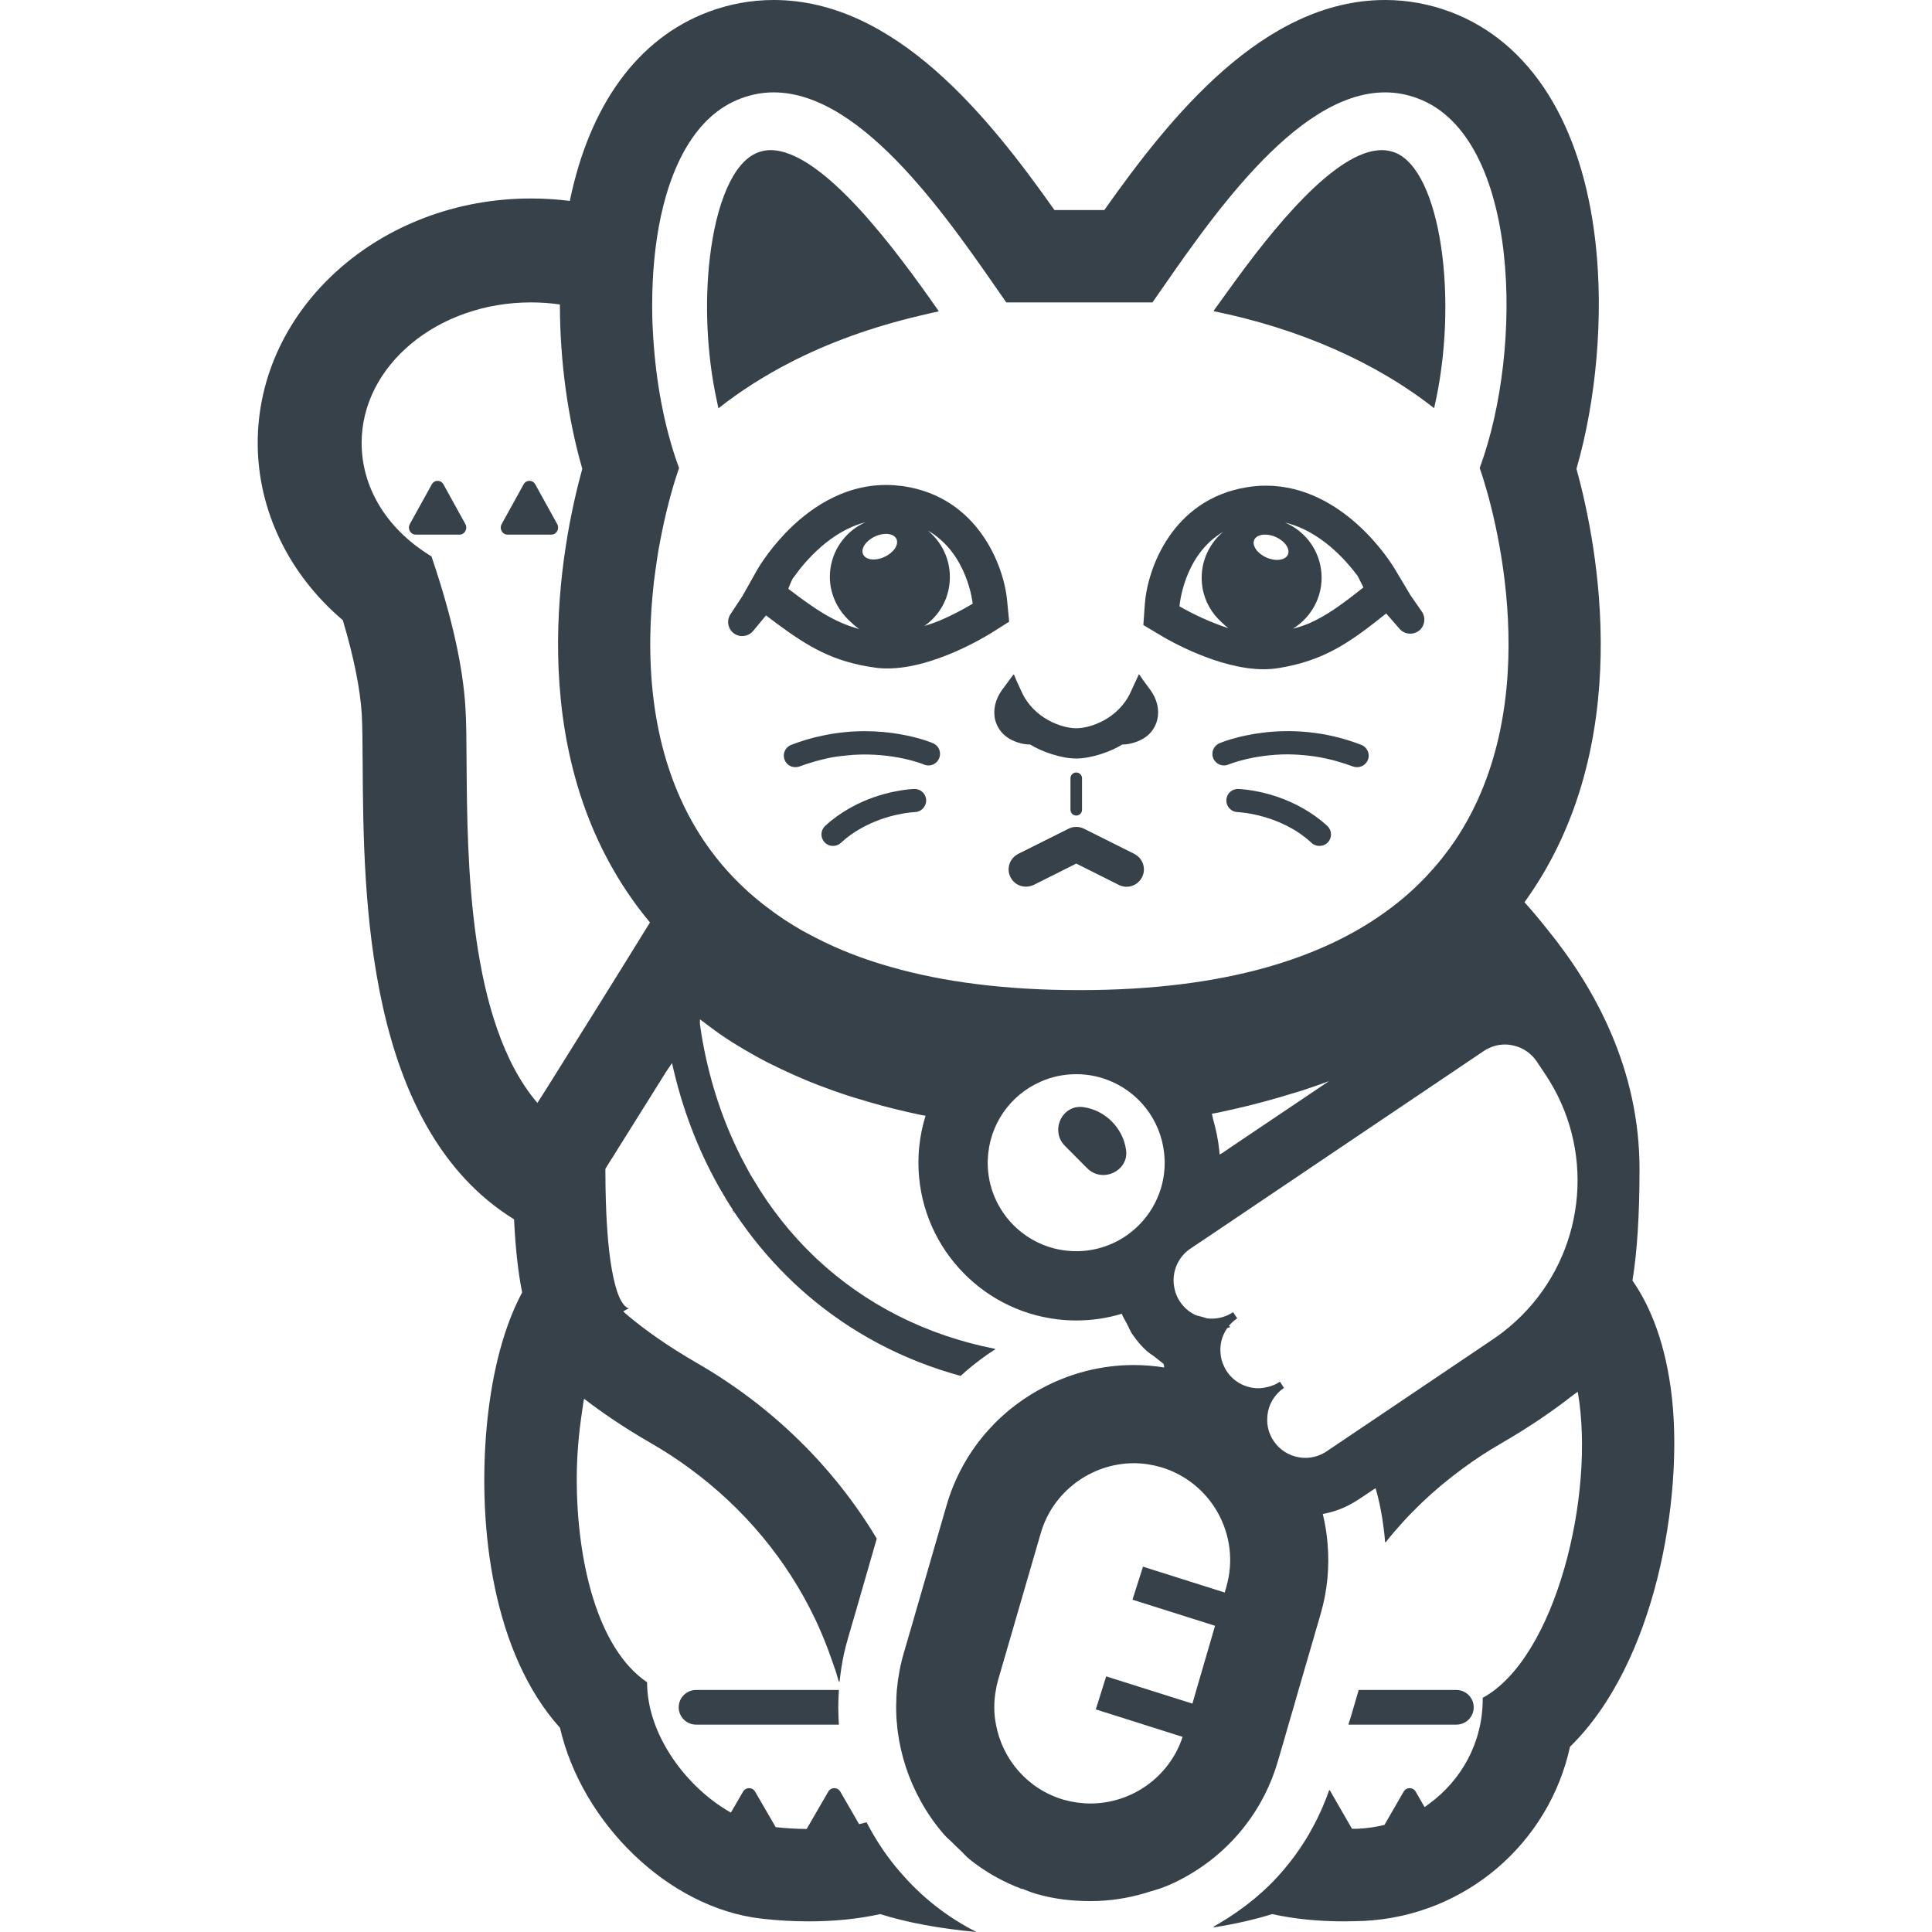
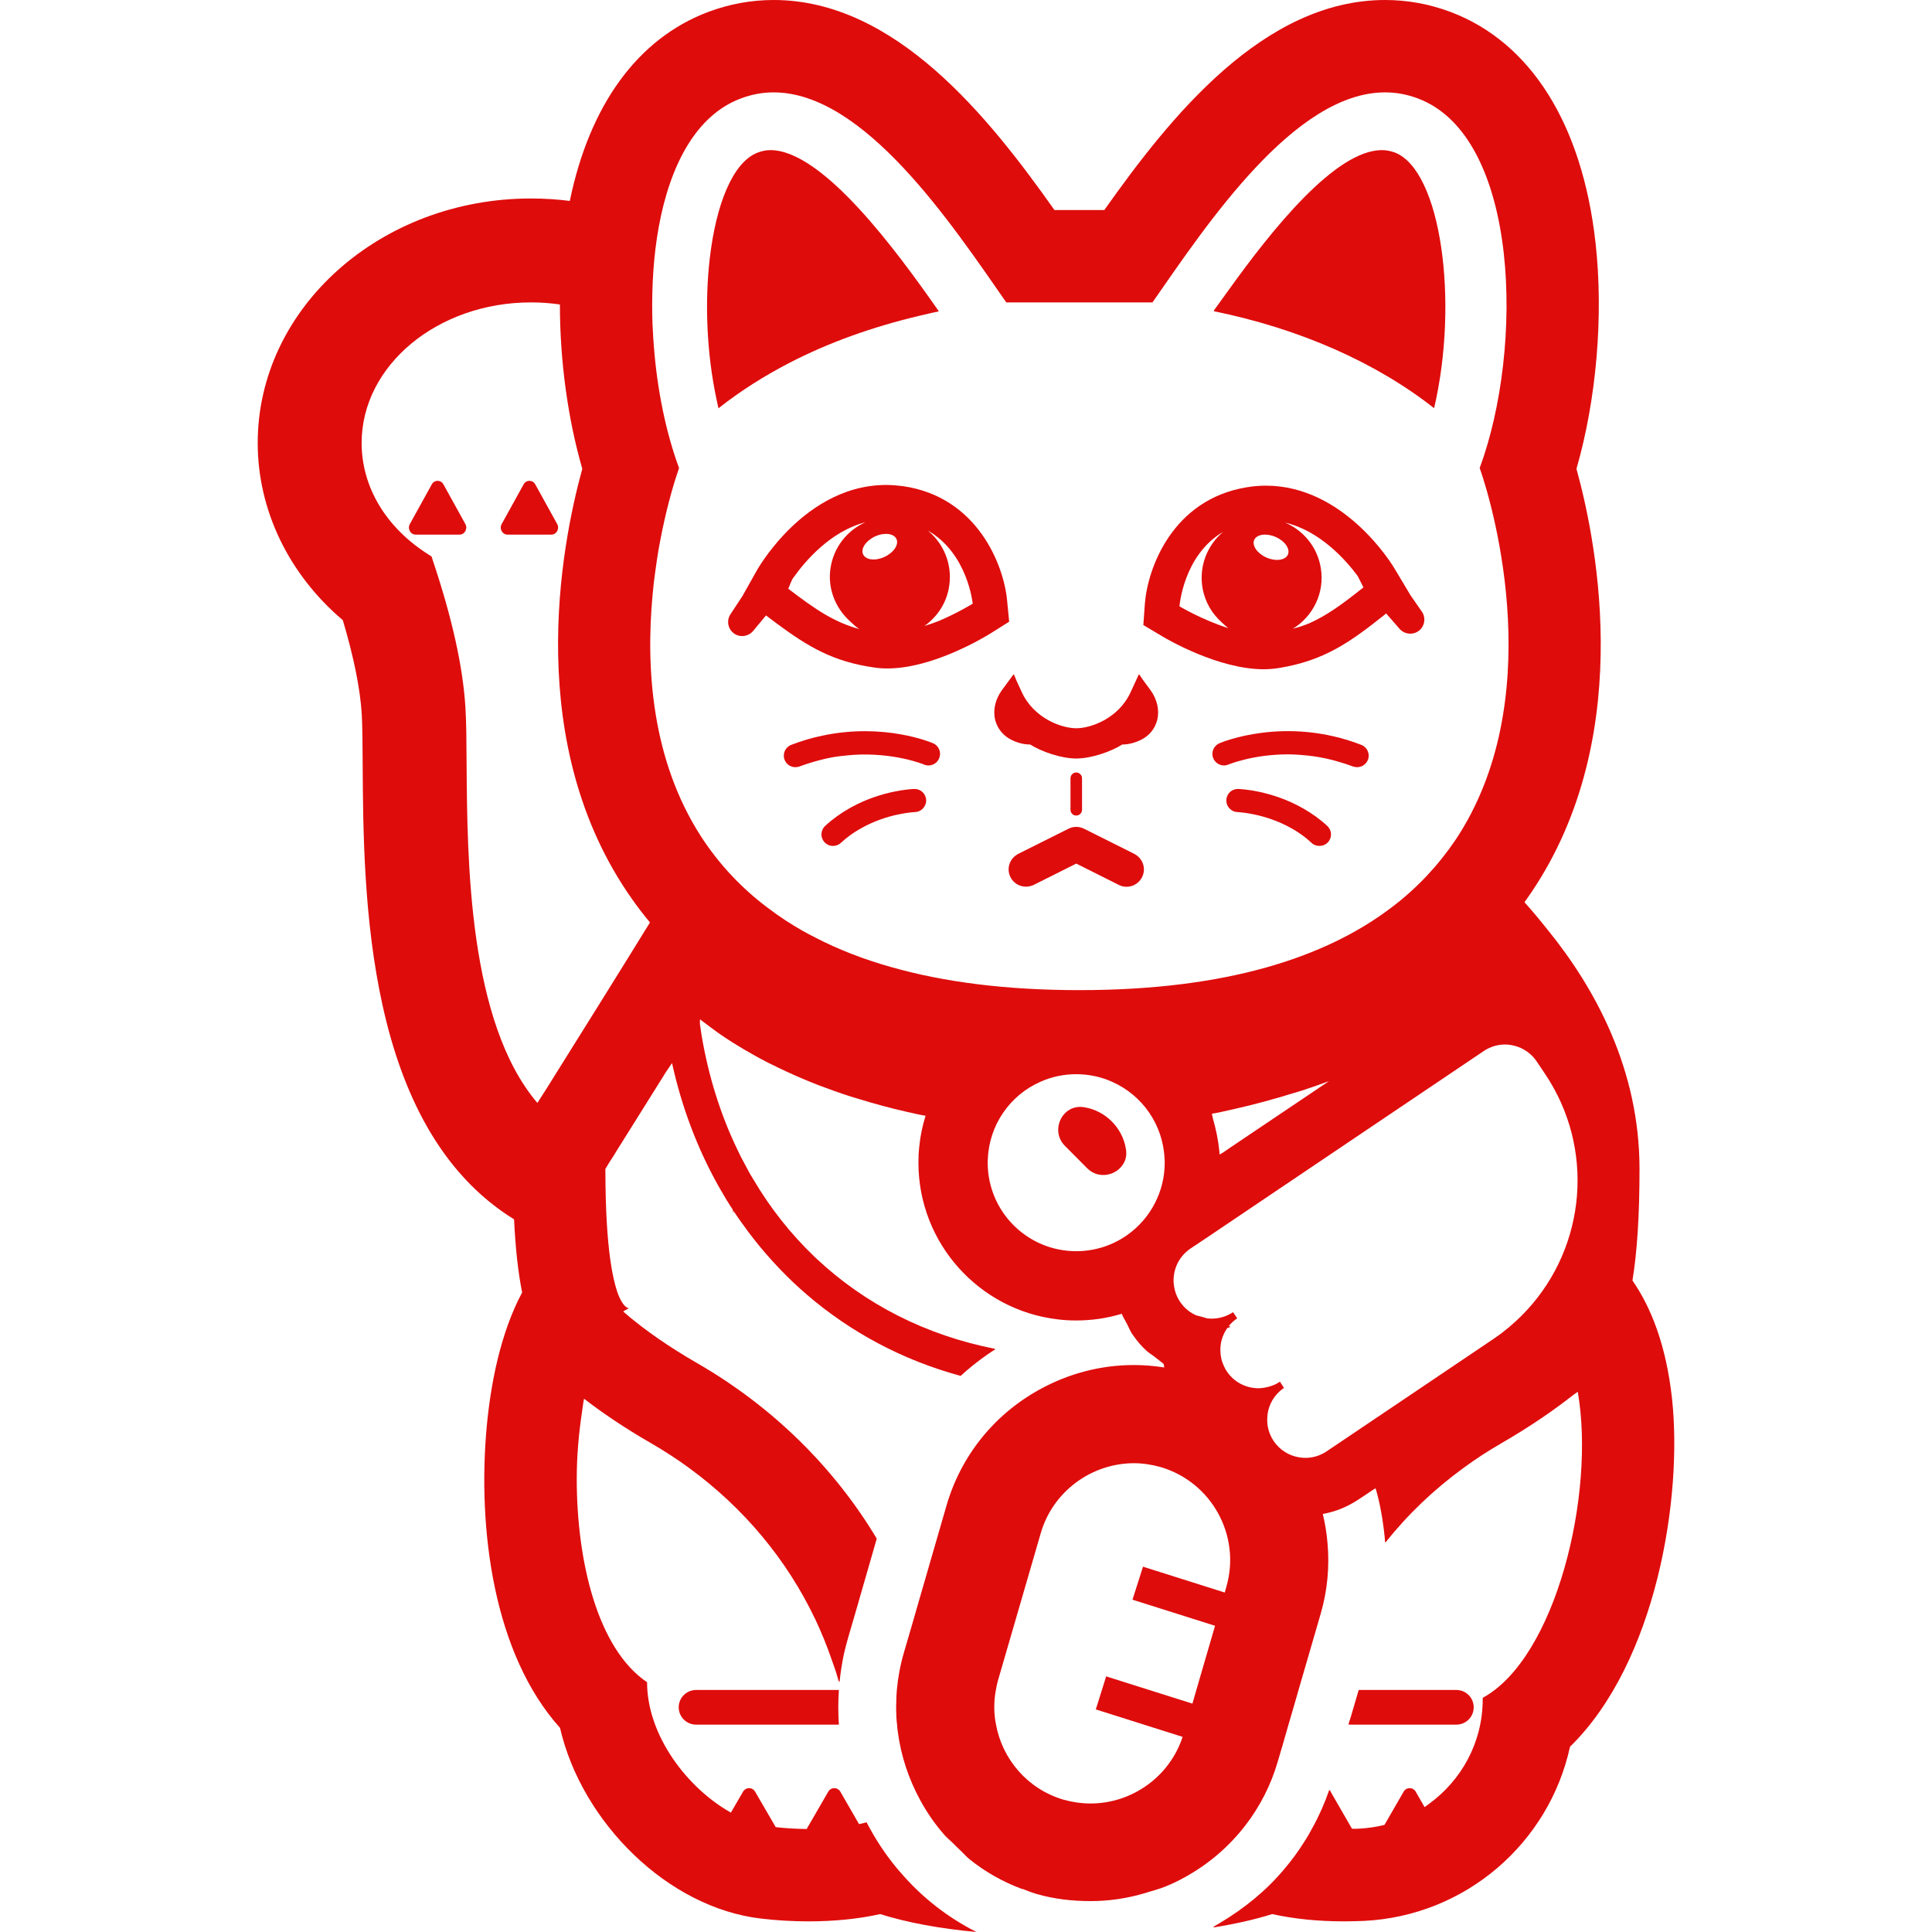
<svg xmlns="http://www.w3.org/2000/svg" version="1.1" id="_x31_0" x="0px" y="0px" viewBox="0 0 512 512" style="width: 256px; height: 256px; opacity: 1;" xml:space="preserve">
  <style type="text/css">
- 	.st0{fill:#374149;}
+ 	.st0{fill:#df0c0c;}
</style>
  <g>
    <path class="st0" d="M141.848,128.355c-0.683-1.242-2.398-1.242-3.082,0l-5.82,10.531c-0.688,1.238,0.171,2.79,1.538,2.79h11.645   c1.367,0,2.222-1.551,1.539-2.79L141.848,128.355z" />
    <path class="st0" d="M117.512,128.355c-0.684-1.242-2.398-1.242-3.082,0l-5.82,10.531c-0.688,1.238,0.171,2.79,1.538,2.79h11.641   c1.371,0,2.226-1.551,1.543-2.79L117.512,128.355z" />
    <path class="st0" d="M443.086,370.477c-1.562-14.016-5.538-24.024-10.465-31.122c1.254-7.71,1.867-17.382,1.867-29.59   c0-26.293-11.668-47.726-24.27-63.27c-2.094-2.637-4.183-5.145-6.222-7.402c0.164-0.218,0.344-0.449,0.504-0.687   c29.07-40.973,19-93.422,13.281-114.168c5.294-18.359,7.219-40.578,5.047-59.946c-3.519-31.398-17.164-53.094-38.371-61.11   C378.856,1.074,373.012,0,367.075,0c-32.25,0-56.977,31-74.418,55.66h-13.218C262.028,31.031,237.301,0,205.02,0   c-5.938,0-11.781,1.074-17.382,3.183C169,10.222,156.243,27.817,151.008,53.246c-3.363-0.43-6.825-0.645-10.313-0.645   c-39.93,0-72.398,29.07-72.398,64.782c0,17.87,8.262,34.851,22.554,46.972c2.875,9.668,4.618,18.203,5.016,24.906   c0.183,3.153,0.214,7.926,0.246,13.465c0.214,34.457,0.613,95.961,40.117,120.41c0.367,7.648,1.07,14.046,2.141,19.371   c-5.786,10.863-8.324,24.203-9.394,35.648c-2.446,26.93,1.746,60.066,19.43,79.742c5.785,25.094,28.613,47.707,53.308,50.551   c4.192,0.492,8.414,0.734,12.512,0.734c6.855,0,13.222-0.64,19.035-1.926c7.254,2.266,15.637,3.825,25.519,4.742   c-7.773-3.918-14.656-9.332-20.289-15.973h-0.027c-3-3.488-5.66-7.312-7.926-11.445c-0.305-0.551-0.582-1.102-0.887-1.653   c-0.644,0.184-1.316,0.336-1.988,0.488l-4.961-8.594c-0.734-1.258-2.508-1.258-3.211,0l-5.722,9.879   c-2.722-0.027-5.477-0.18-8.199-0.488l-5.45-9.391c-0.703-1.258-2.476-1.258-3.21,0l-3.215,5.535   c-11.656-6.546-22.215-20.5-22.215-34.546c-13.16-8.902-18.636-32.098-18.636-53.887c0-6.078,0.531-11.953,1.351-17.469   c0.211-1.25,0.32-2.578,0.586-3.777c4.703,3.629,10.614,7.679,17.864,11.851c3.488,2.019,6.824,4.191,10.003,6.519   c0,0.028,0.032,0.028,0.032,0.028c14.445,10.558,25.886,24.301,33.355,40.027l0.027,0.031c1.625,3.488,3.094,7.035,4.348,10.711   c0.363,1.054,0.714,2.038,1.074,3.058l0.844,2.859c0.012-0.102,0.039-0.203,0.051-0.305c0.034,0.102,0.074,0.219,0.113,0.321   c0.242-2.508,0.641-4.989,1.16-7.497c0.367-1.531,0.734-3.031,1.195-4.558l2.63-9.027v-0.031l4.867-16.89v-0.031   c-11.352-18.942-27.664-34.977-47.462-46.422c-7.926-4.558-13.801-8.812-17.992-12.27c-0.543-0.461-1.046-0.89-1.543-1.324   l-0.175-0.187c0.394-0.27,0.812-0.496,1.234-0.692c0.011,0,0.023-0.015,0.035-0.015c0.019,0,0.035,0,0.05,0   c-0.008,0-0.023-0.012-0.035-0.016c0.074-0.031,0.145-0.09,0.219-0.121c-0.153,0-1.622-0.121-3.09-4.316   c-0.644-1.926-1.316-4.649-1.867-8.63c-0.734-5.293-1.254-12.726-1.285-23.226v-0.762c0,0,0.457-0.734,1.254-2.05   c0.493-0.703,1.039-1.594,1.684-2.665c2.957-4.687,7.801-12.449,13.152-21.011l1.57-2.313c0.172,0.746,0.344,1.496,0.516,2.242   c2.754,11.535,7.038,22.187,12.609,31.793h0.031c0.274,0.523,0.578,1.043,0.887,1.531c0.242,0.461,0.519,0.918,0.824,1.348   c0.367,0.641,0.766,1.254,1.195,1.863c0,0.031,0,0.031,0,0.031l0.058,0.34c0.032,0.058,0.094,0.121,0.126,0.152l0.027-0.152   c0.707,1.07,1.41,2.109,2.145,3.121c0.058,0.121,0.152,0.211,0.246,0.336c4.008,5.66,8.566,10.859,13.555,15.606   c1.164,1.102,2.386,2.172,3.609,3.242c11.566,9.914,25.305,17.289,40.668,21.449c2.164-2.019,4.52-3.863,6.973-5.594   c0.726-0.465,1.434-1.008,2.176-1.406c-0.047-0.012-0.09-0.027-0.137-0.039c0.058-0.035,0.11-0.082,0.168-0.117   c-18.481-3.614-34.578-11.906-47.367-23.898c-0.184-0.188-0.367-0.34-0.551-0.524c-6.242-5.965-11.691-12.82-16.187-20.472   c-0.797-1.254-1.5-2.535-2.172-3.856c-0.766-1.343-1.442-2.691-2.082-4.07c-4.438-9.206-7.653-19.367-9.489-30.324   c-0.164-0.977-0.297-1.965-0.438-2.953c-0.004-0.41-0.019-0.821,0.028-1.246c0.148,0.11,0.293,0.222,0.441,0.344   c0.008,0.008,0.012,0.008,0.016,0.015c0.183,0.141,0.398,0.297,0.586,0.442c0.145,0.114,0.317,0.23,0.461,0.344   c0.469,0.359,0.93,0.718,1.418,1.066c0.641,0.492,1.285,0.949,1.957,1.438c0.305,0.214,0.645,0.43,0.95,0.644   c0.488,0.336,1.011,0.703,1.558,1.039c0.215,0.125,0.398,0.246,0.614,0.398c0.214,0.122,0.398,0.278,0.613,0.398   c0.473,0.293,0.981,0.594,1.469,0.894c0.149,0.086,0.301,0.18,0.45,0.27c0.343,0.211,0.683,0.426,1.05,0.641   c0.058,0.031,0.09,0.062,0.153,0.09c0.316,0.184,0.664,0.371,0.988,0.563c0.652,0.374,1.297,0.754,1.977,1.133   c0.031,0.015,0.062,0.035,0.094,0.05c0.43,0.246,0.859,0.461,1.285,0.703c0.461,0.246,0.95,0.519,1.442,0.766   c0.18,0.094,0.367,0.152,0.547,0.278c0.011,0.004,0.023,0.007,0.035,0.015c0.687,0.356,1.43,0.684,2.14,1.031v0.024   c0.458,0.214,0.918,0.457,1.406,0.671c0.246,0.122,0.488,0.215,0.734,0.336c0.278,0.126,0.551,0.278,0.824,0.398h0.031   c2.57,1.196,5.298,2.356,8.141,3.458c2.754,1.042,5.629,2.082,8.598,3.031l1.836,0.55c4.164,1.286,8.508,2.481,12.977,3.489   c1.102,0.246,2.203,0.488,3.305,0.734c0.535,0.121,1.074,0.206,1.637,0.297c0.015,0.007,0.027,0.007,0.042,0.015   c-0.824,2.629-1.406,5.379-1.679,8.226c-0.153,1.375-0.215,2.782-0.215,4.192c0,21.39,16.094,39.046,36.813,41.523   c1.652,0.214,3.336,0.305,5.015,0.305c4.195,0,8.234-0.61,12.059-1.774c0.308,0.859,0.851,1.637,1.262,2.461   c0.078,0.141,0.152,0.297,0.23,0.442c0.43,0.813,0.73,1.668,1.262,2.453c0.121,0.184,0.274,0.398,0.43,0.582   c0.977,1.406,2.11,2.722,3.363,3.855c0.598,0.558,1.29,0.942,1.922,1.426c0.808,0.657,1.671,1.329,2.629,2.066   c0.054,0.325,0.109,0.649,0.164,0.946c-2.695-0.43-5.387-0.645-8.078-0.645c-8.602,0-17.137,2.172-24.91,6.458   c-0.031,0.031-0.09,0.031-0.121,0.062c-12.058,6.668-20.778,17.562-24.602,30.722l-8.508,29.406v0.031l-2.785,9.547   c-0.95,3.242-1.562,6.578-1.867,9.882c-0.09,1.133-0.153,2.266-0.153,3.394v0.031c-0.031,0.398-0.031,0.766-0.031,1.164   c0,0.829,0.031,1.653,0.063,2.481v0.027c0.031,0.703,0.09,1.41,0.183,2.082c0.027,0.609,0.09,1.191,0.183,1.805v0.031   c0.825,6.336,2.844,12.546,6.028,18.328c1.773,3.246,3.855,6.242,6.242,8.969c0.727,0.855,1.626,1.539,2.41,2.34   c0.582,0.598,1.184,1.183,1.809,1.762c0.847,0.785,1.586,1.687,2.48,2.414c4.133,3.336,8.844,6,13.895,7.894h0.214   c1.286,0.52,2.387,0.95,3.734,1.348c4.719,1.363,9.512,1.883,14.289,1.883c0.008,0,0.016,0,0.024,0c0,0,0.008,0,0.015,0   c4.91,0,9.77-0.731,14.516-2.157c0.258-0.078,0.515-0.164,0.774-0.246c1.43-0.458,2.886-0.794,4.285-1.379l0.031-0.031h0.062   c1.774-0.703,3.52-1.531,5.199-2.477c6.367-3.488,11.782-8.172,16.066-13.71c3.887-5.016,6.856-10.801,8.66-17.074l1.438-4.894   l1.379-4.805l1.344-4.59l1.316-4.59l2.875-9.882l2.969-10.223c1.836-6.274,2.386-12.637,1.836-18.789   c-0.211-2.629-0.641-5.199-1.254-7.742c2.512-0.457,4.958-1.285,7.223-2.508c0.797-0.43,1.59-0.886,2.355-1.406l1.531-1.012h0.031   l0.058-0.058l2.238-1.504l0.559-0.324c1.05,3.566,1.734,7.262,2.195,11c0.094,1.09,0.289,2.199,0.301,3.273   c0.031-0.038,0.066-0.07,0.098-0.109c0.004,0.07,0.023,0.14,0.027,0.206c5.844-7.374,12.789-14.011,20.562-19.675   c3.215-2.387,6.578-4.559,10.066-6.578c7.867-4.55,14.07-8.875,18.977-12.726c0.43-0.324,0.926-0.645,1.351-0.965   c4.742,27.27-5.871,70.617-25.191,81.102v0.492c-0.031,11.344-5.653,21.406-14.274,27.645c-0.382,0.27-0.73,0.57-1.129,0.828   l-2.348-4.082c-0.703-1.258-2.507-1.258-3.21,0l-5.082,8.809h-0.031c-2.141,0.519-4.344,0.859-6.61,0.981   c-0.64,0.031-1.312,0.062-1.957,0.031l-5.359-9.297l-0.52-0.934c-0.007,0.031-0.023,0.058-0.034,0.09   c-0.039-0.043-0.066-0.102-0.114-0.141c-1.195,3.426-2.633,6.73-4.375,9.883c-0.703,1.316-1.438,2.633-2.266,3.886   c-1.59,2.539-3.367,4.957-5.324,7.25c-4.746,5.671-10.57,10.402-17.106,14.285c-0.578,0.316-1.117,0.68-1.711,0.981   c0.13-0.02,0.238-0.047,0.363-0.07c-0.121,0.07-0.214,0.164-0.335,0.23c5.754-0.918,10.926-2.082,15.636-3.551   c5.813,1.286,12.211,1.926,19.032,1.926c1.746,0,3.519-0.058,5.297-0.121c27.019-1.344,49.05-20.714,54.59-46.145   C438.895,440.578,445.992,396.973,443.086,370.477z M142.411,292.285c-18.329-21.492-18.574-64.449-18.758-89.742   c-0.031-5.938-0.062-11.047-0.305-14.965c-0.644-10.863-3.582-23.989-8.66-39.106l-0.336-1.012l-0.918-0.582   c-11.199-7.126-17.598-17.867-17.598-29.496c0-20.535,20.137-37.242,44.859-37.242c2.633,0,5.172,0.183,7.684,0.55   c0,14.844,2.078,30.203,5.934,43.547c-5.719,20.746-15.758,73.195,13.281,114.168c1.469,2.082,3.031,4.098,4.653,6.058   c-7.852,12.754-18.551,29.886-27.402,44.019C144.024,289.766,143.2,291.058,142.411,292.285z M344.25,386.203   c-2.633-0.426-5.113-1.926-6.734-4.344c-1.222-1.836-1.773-3.918-1.683-6c0.062-2.722,1.254-5.355,3.398-7.25   c0.336-0.278,0.672-0.551,1.039-0.797l-1.07-1.653c-0.582,0.398-1.195,0.734-1.805,0.95c-0.461,0.207-0.942,0.328-1.426,0.453   c-0.313,0.082-0.629,0.149-0.957,0.199c-0.489,0.07-0.981,0.141-1.473,0.141c-3.274,0-6.458-1.558-8.414-4.465   c-0.309-0.461-0.582-0.95-0.797-1.469c-0.492-1.008-0.766-2.082-0.859-3.152c-0.274-2.387,0.34-4.836,1.746-6.825v-0.031   c0.305-0.09,0.614-0.214,0.887-0.336c-0.153-0.09-0.305-0.152-0.457-0.214c0.609-0.762,1.374-1.469,2.23-2.047l-1.102-1.625   c-1.742,1.164-3.699,1.714-5.66,1.714c-0.399,0-0.794-0.031-1.192-0.062c0,0,0,0-0.031,0c-0.277-0.09-0.582-0.183-0.855-0.274   c-0.676-0.183-1.317-0.366-1.992-0.519c-1.684-0.734-3.211-1.961-4.313-3.614c-0.855-1.285-1.379-2.66-1.59-4.101   c-0.614-3.762,0.976-7.707,4.312-9.973l5.172-3.458l2.45-1.652l36.504-24.606l22.308-15.023l11.074-7.465l0.215-0.153   c1.746-1.164,3.703-1.746,5.664-1.746c0.855,0,1.679,0.121,2.507,0.336c2.325,0.582,4.469,2.019,5.906,4.164l2.172,3.242   c13.34,19.829,10.832,45.657-4.652,62.516c-1.989,2.172-4.192,4.191-6.61,6.058c-0.793,0.614-1.621,1.192-2.477,1.774l-3.488,2.355   l-0.184,0.126l-25.062,16.89l-0.062,0.031l-0.121,0.09l-8.414,5.664l-1.621,1.098l-4.746,3.184l-0.394,0.278   c-1.746,1.164-3.703,1.742-5.664,1.742C345.38,386.355,344.797,386.297,344.25,386.203z M261.781,307.317   c0.305-9.242,5.938-17.106,13.922-20.626c2.906-1.312,6.121-2.019,9.515-2.019c3.43,0,6.672,0.734,9.578,2.05   c7.957,3.551,13.527,11.414,13.832,20.594c0.031,0.246,0.031,0.519,0.031,0.797c0,3.855-0.918,7.465-2.57,10.679   c-1.746,3.426-4.285,6.332-7.406,8.535c-3.793,2.664-8.445,4.254-13.465,4.254c-12.972,0-23.469-10.497-23.469-23.469   C261.75,307.836,261.75,307.562,261.781,307.317z M172.949,157.562c0.184-2.176,0.43-4.254,0.734-6.305   c0.246-1.836,0.52-3.641,0.797-5.355c0.305-1.742,0.641-3.398,0.95-4.988c1.59-7.774,3.426-13.738,4.527-16.891   c-3.426-9.242-5.785-20.562-6.672-32.222c-0.121-1.406-0.214-2.817-0.273-4.222c-0.094-1.286-0.126-2.539-0.153-3.825   c-0.156-8.078,0.367-16.156,1.711-23.594c2.969-16.25,9.824-29.59,21.726-34.054c2.906-1.102,5.813-1.625,8.722-1.625   c24.02,0,47.09,34.73,61.657,55.66c0,0,8.66,0,19.371,0c10.71,0,19.37,0,19.37,0c14.562-20.93,37.668-55.66,61.657-55.66   c2.91,0,5.816,0.523,8.722,1.625c27.05,10.187,28.058,66.278,16.34,97.918c4.102,11.688,17.992,62.027-6.457,98.626   c-2.234,3.304-4.774,6.488-7.618,9.515c-2.785,2.938-5.875,5.75-9.336,8.352c-17.289,13.129-43.512,21.878-82.679,21.878   c-19.707,0-36.141-2.203-49.786-6.086c-7.527-2.114-14.199-4.742-20.106-7.805c-1.222-0.614-2.418-1.254-3.578-1.898   c-1.531-0.887-3-1.774-4.406-2.691c-1.684-1.102-3.309-2.266-4.867-3.458c-3.458-2.602-6.578-5.418-9.363-8.382   c-3.122-3.309-5.844-6.824-8.203-10.469C172.704,201.348,171.114,177.114,172.949,157.562z M323.2,305.965   c-0.004-0.305-0.035-0.606-0.066-0.942c-0.286-2.91-0.886-5.742-1.672-8.492c-0.106-0.465-0.187-0.914-0.305-1.386   c0.695-0.11,1.356-0.219,2.012-0.367c1.324-0.294,2.645-0.586,3.965-0.883c5.363-1.207,10.578-2.641,15.57-4.183l2.203-0.661   c2.484-0.8,4.89-1.652,7.258-2.523l-0.023,0.023l-26.477,17.813l-0.035,0.035l-1.617,1.106L323.2,305.965z M303.063,415.23   L303.063,415.23l-0.156-0.047l-2.786,8.75L322,430.848l-4.957,17.015l-1.039,3.61l-11.446-3.61l-11.226-3.55l-0.035-0.012l0,0   l-0.152-0.047l-1.13,3.61l-1.441,4.59l-0.106,0.313l-0.027,0.086l0,0l-0.051,0.153l12.762,4.039l10.25,3.242   c-3.394,10.438-13.309,17.657-24.418,17.657c-2.355,0-4.71-0.336-7.038-0.977c-9.61-2.785-16.309-10.742-17.993-19.922   c-0.305-1.5-0.457-3.031-0.457-4.59c0-1.531,0.121-3.058,0.426-4.59c0.126-0.886,0.336-1.746,0.582-2.633l11.324-38.984   c3.149-10.86,13.309-18.481,24.691-18.481c2.356,0,4.715,0.367,7.008,1.008c13.554,3.949,21.39,18.176,17.473,31.734l-0.43,1.527   l-21.489-6.797L303.063,415.23z" />
    <path class="st0" d="M194.34,321.027l-0.094,0.367C194.247,321.394,194.614,321.332,194.34,321.027z" />
    <path class="st0" d="M301.008,226.535c-0.122-0.094-0.274-0.187-0.394-0.246l-13.344-6.672c-1.317-0.644-2.813-0.644-4.098,0   l-13.344,6.672c-0.121,0.059-0.274,0.153-0.398,0.246c-1.957,1.222-2.722,3.793-1.652,5.906c0.797,1.621,2.418,2.535,4.102,2.535   c0.671,0,1.378-0.153,2.05-0.458l11.289-5.66l11.294,5.66c2.234,1.133,5.019,0.215,6.152-2.078   C303.735,230.328,302.969,227.758,301.008,226.535z" />
    <path class="st0" d="M265.516,182.898c-1.777,2.45-2.418,5.324-1.777,7.926c0.613,2.356,2.203,4.25,4.469,5.325   c1.988,0.949,3.672,1.16,4.805,1.16c2.968,1.867,8.168,3.703,12.206,3.703c4.012,0,9.211-1.836,12.18-3.703   c1.043,0,2.816-0.211,4.805-1.16c2.297-1.074,3.855-2.969,4.469-5.325c0.641-2.602,0-5.476-1.778-7.926l-2.035-2.766l-0.91-1.363   l-0.035,0.082l-0.109-0.148l-2.172,4.714c-3.184,6.977-10.527,9.578-14.414,9.578c-3.882,0-11.226-2.602-14.441-9.578l-1.418-3.078   l-0.625-1.539l-0.054,0.07l-0.074-0.168L265.516,182.898z" />
    <path class="st0" d="M380.051,108.172c6.61-28.211,1.867-63.098-10.465-67.778c-1.164-0.398-2.203-0.613-3.367-0.613   c-12.347,0-29.195,21.156-40.625,37.094c-1.351,1.847-2.672,3.675-3.93,5.438c0.023,0.004,0.047,0.011,0.07,0.015   c-0.031,0.047-0.07,0.094-0.102,0.141C344.34,87.09,364.567,95.992,380.051,108.172z" />
    <path class="st0" d="M190.391,108.203c0.031-0.031,0.094-0.062,0.125-0.094c5.63-4.434,11.871-8.414,18.602-11.902   c10.442-5.422,22.145-9.602,34.633-12.547c1.633-0.359,3.234-0.789,4.895-1.102c-0.012-0.015-0.024-0.031-0.035-0.05   c0.054-0.012,0.109-0.027,0.168-0.039c-11.172-16.004-30.754-42.687-44.618-42.687c-1.102,0-2.203,0.214-3.336,0.644   c-6.637,2.508-11.074,13.77-12.726,28.027c-1.348,11.598-0.859,25.215,1.863,37.73   C190.086,106.855,190.239,107.527,190.391,108.203z" />
    <path class="st0" d="M334.883,177.359c1.41,0,2.786-0.121,4.102-0.336c12.028-1.988,18.758-6.766,28.367-14.445l3.547,4.07   c1.379,1.562,3.734,1.714,5.297,0.367c1.438-1.254,1.684-3.395,0.61-4.926l-3.122-4.5l-0.09-0.183l-4.008-6.699   c-0.523-0.918-13.25-22.004-34.121-22.004c-1.684,0-3.394,0.156-5.078,0.43c-19.77,3.246-26.285,21.606-26.988,30.875L303,165.641   l4.863,2.906C309.364,169.465,322.922,177.359,334.883,177.359z M346.828,165.238c-1.328,0.539-2.714,1-4.187,1.375   c5.332-3.282,8.469-9.516,7.39-16.059c-0.886-5.57-4.621-10.007-9.457-12.058c9.305,2.203,16.098,9.946,19.218,14.141l1.531,3.027   C355.856,160.023,351.66,163.125,346.828,165.238z M341.313,146.973c-0.676,1.5-3.184,1.867-5.665,0.797   c-2.445-1.074-3.914-3.184-3.273-4.684c0.672-1.5,3.21-1.867,5.66-0.797C340.516,143.363,341.953,145.473,341.313,146.973z    M324.145,140.946c-4.165,3.488-6.426,9.027-5.481,14.777c0.614,3.719,2.508,6.906,5.137,9.238   c0.546,0.531,1.113,1.039,1.726,1.504c-6.946-2.187-12.949-5.782-12.949-5.782S313.555,147.187,324.145,140.946z" />
    <path class="st0" d="M234.852,128.519c-11.839,0-20.961,6.734-26.836,12.887c-4.679,4.926-7.281,9.453-7.496,9.851l-3.762,6.699   l-3.183,4.836c-1.133,1.715-0.645,4.039,1.07,5.172c1.59,1.039,3.702,0.703,4.926-0.734l3.43-4.133   c0.977,0.734,1.894,1.438,2.813,2.114c8.386,6.21,14.996,10.16,25.89,11.687c1.129,0.184,2.293,0.246,3.515,0.246   c12.118,0,25.891-8.414,27.418-9.363l4.805-3.028l-0.551-5.633c-0.855-9.242-7.774-27.449-27.633-30.293   C237.789,128.645,236.32,128.519,234.852,128.519z M208.907,156.031c0,0,0.973-2.648,1.438-3.058c3.027-4.258,9.73-12.18,19-14.57   c-4.832,2.145-8.477,6.672-9.27,12.274c-0.77,5.438,1.39,10.539,5.191,13.973c0.762,0.738,1.543,1.461,2.446,2.054   C220.911,164.84,215.957,161.402,208.907,156.031z M228.735,146.91c-0.703-1.5,0.734-3.61,3.148-4.742   c2.45-1.133,4.989-0.828,5.696,0.676c0.671,1.5-0.734,3.609-3.184,4.742C231.977,148.715,229.438,148.41,228.735,146.91z    M248.844,164.543c-1.23,0.484-2.528,0.945-3.875,1.347c3.461-2.43,5.969-6.183,6.594-10.714c0.824-5.695-1.5-11.141-5.664-14.566   c10.59,6.058,11.875,19.371,11.875,19.371S253.93,162.375,248.844,164.543z" />
    <path class="st0" d="M360.774,197.402c-20.043-7.774-36.906-0.734-37.61-0.43c-1.558,0.676-2.293,2.449-1.621,4.008   c0.671,1.562,2.449,2.297,4.007,1.625c0.094-0.031,6.52-2.695,15.79-2.695c1.004,0,2.062,0.058,3.129,0.129   c0.676,0.043,1.347,0.113,2.019,0.183c2.16,0.234,4.406,0.618,6.73,1.219c0.57,0.144,1.133,0.316,1.699,0.484   c1.196,0.356,2.395,0.723,3.622,1.199c0.367,0.122,0.734,0.184,1.102,0.184c1.254,0,2.386-0.734,2.874-1.961   C363.129,199.789,362.332,198.016,360.774,197.402z" />
    <path class="st0" d="M345.442,214.293c-8.446-4.867-16.86-5.203-17.29-5.203c-1.714-0.062-3.121,1.258-3.152,2.938   c-0.031,0.887,0.305,1.684,0.886,2.266c0.52,0.551,1.227,0.887,2.051,0.918c0.152,0,11.414,0.488,19.644,8.168   c0.582,0.554,1.348,0.797,2.082,0.797c0.828,0,1.652-0.305,2.266-0.981c1.133-1.222,1.07-3.148-0.183-4.312   C349.727,217.016,347.582,215.516,345.442,214.293z" />
    <path class="st0" d="M247.278,196.973c-0.614-0.274-13.098-5.477-29.317-2.02c-2.691,0.551-5.446,1.348-8.293,2.45   c-1.59,0.614-2.355,2.386-1.742,3.946c0.457,1.226,1.622,1.961,2.844,1.961c0.367,0,0.734-0.062,1.102-0.184   c1.086-0.422,2.144-0.746,3.203-1.07c0.714-0.218,1.426-0.426,2.144-0.605c1.043-0.266,2.082-0.532,3.098-0.711   c1.36-0.258,2.653-0.394,3.942-0.527c0.598-0.059,1.191-0.126,1.793-0.164c10.906-0.699,18.703,2.503,18.809,2.558   c1.562,0.672,3.367-0.062,4.008-1.625C249.54,199.422,248.836,197.649,247.278,196.973z" />
    <path class="st0" d="M242.289,209.09c-0.461,0-8.414,0.309-16.617,4.805c-0.242,0.122-0.458,0.246-0.703,0.398   c-2.141,1.223-4.286,2.723-6.305,4.59c-1.222,1.164-1.313,3.09-0.152,4.312c0.613,0.676,1.41,0.981,2.234,0.981   c0.734,0,1.5-0.242,2.082-0.797c1.652-1.528,3.394-2.782,5.172-3.762c7.16-4.129,14.379-4.406,14.473-4.406   c0.824-0.031,1.531-0.367,2.082-0.918c0.551-0.582,0.918-1.378,0.887-2.266C245.38,210.348,243.973,209.027,242.289,209.09z" />
    <path class="st0" d="M286.75,214.598v-0.305v-8.05c0-0.825-0.702-1.527-1.531-1.527c-0.855,0-1.527,0.702-1.527,1.527v8.05v0.305   c0,0.859,0.672,1.531,1.527,1.531C286.048,216.129,286.75,215.457,286.75,214.598z" />
    <path class="st0" d="M385.957,457.043c2.539,0,4.59-2.051,4.59-4.59c0-2.538-2.051-4.59-4.59-4.59h-25.89l-2.062,7.039   l-0.629,1.981h0.046l-0.046,0.16H385.957z" />
    <path class="st0" d="M184.453,447.863c-2.507,0-4.59,2.051-4.59,4.59c0,2.539,2.082,4.59,4.59,4.59h37.856   c-0.094-1.531-0.157-3.059-0.157-4.59c0-1.434,0.062-2.867,0.145-4.301c0.008-0.038,0.004-0.09,0.008-0.129h-0.004   c0.004-0.054,0.004-0.106,0.008-0.16H184.453z" />
    <path class="st0" d="M287.364,308.848l0.766,0.766c2.996,2.996,7.711,1.926,9.547-1.164c0.64-1.008,0.949-2.294,0.734-3.703   c0-0.059,0-0.153-0.031-0.215c-0.856-5.629-5.45-10.25-11.11-11.106c-0.058,0-0.122,0-0.184-0.031   c-5.629-0.766-8.874,6.274-4.863,10.282L287.364,308.848z" />
  </g>
</svg>
